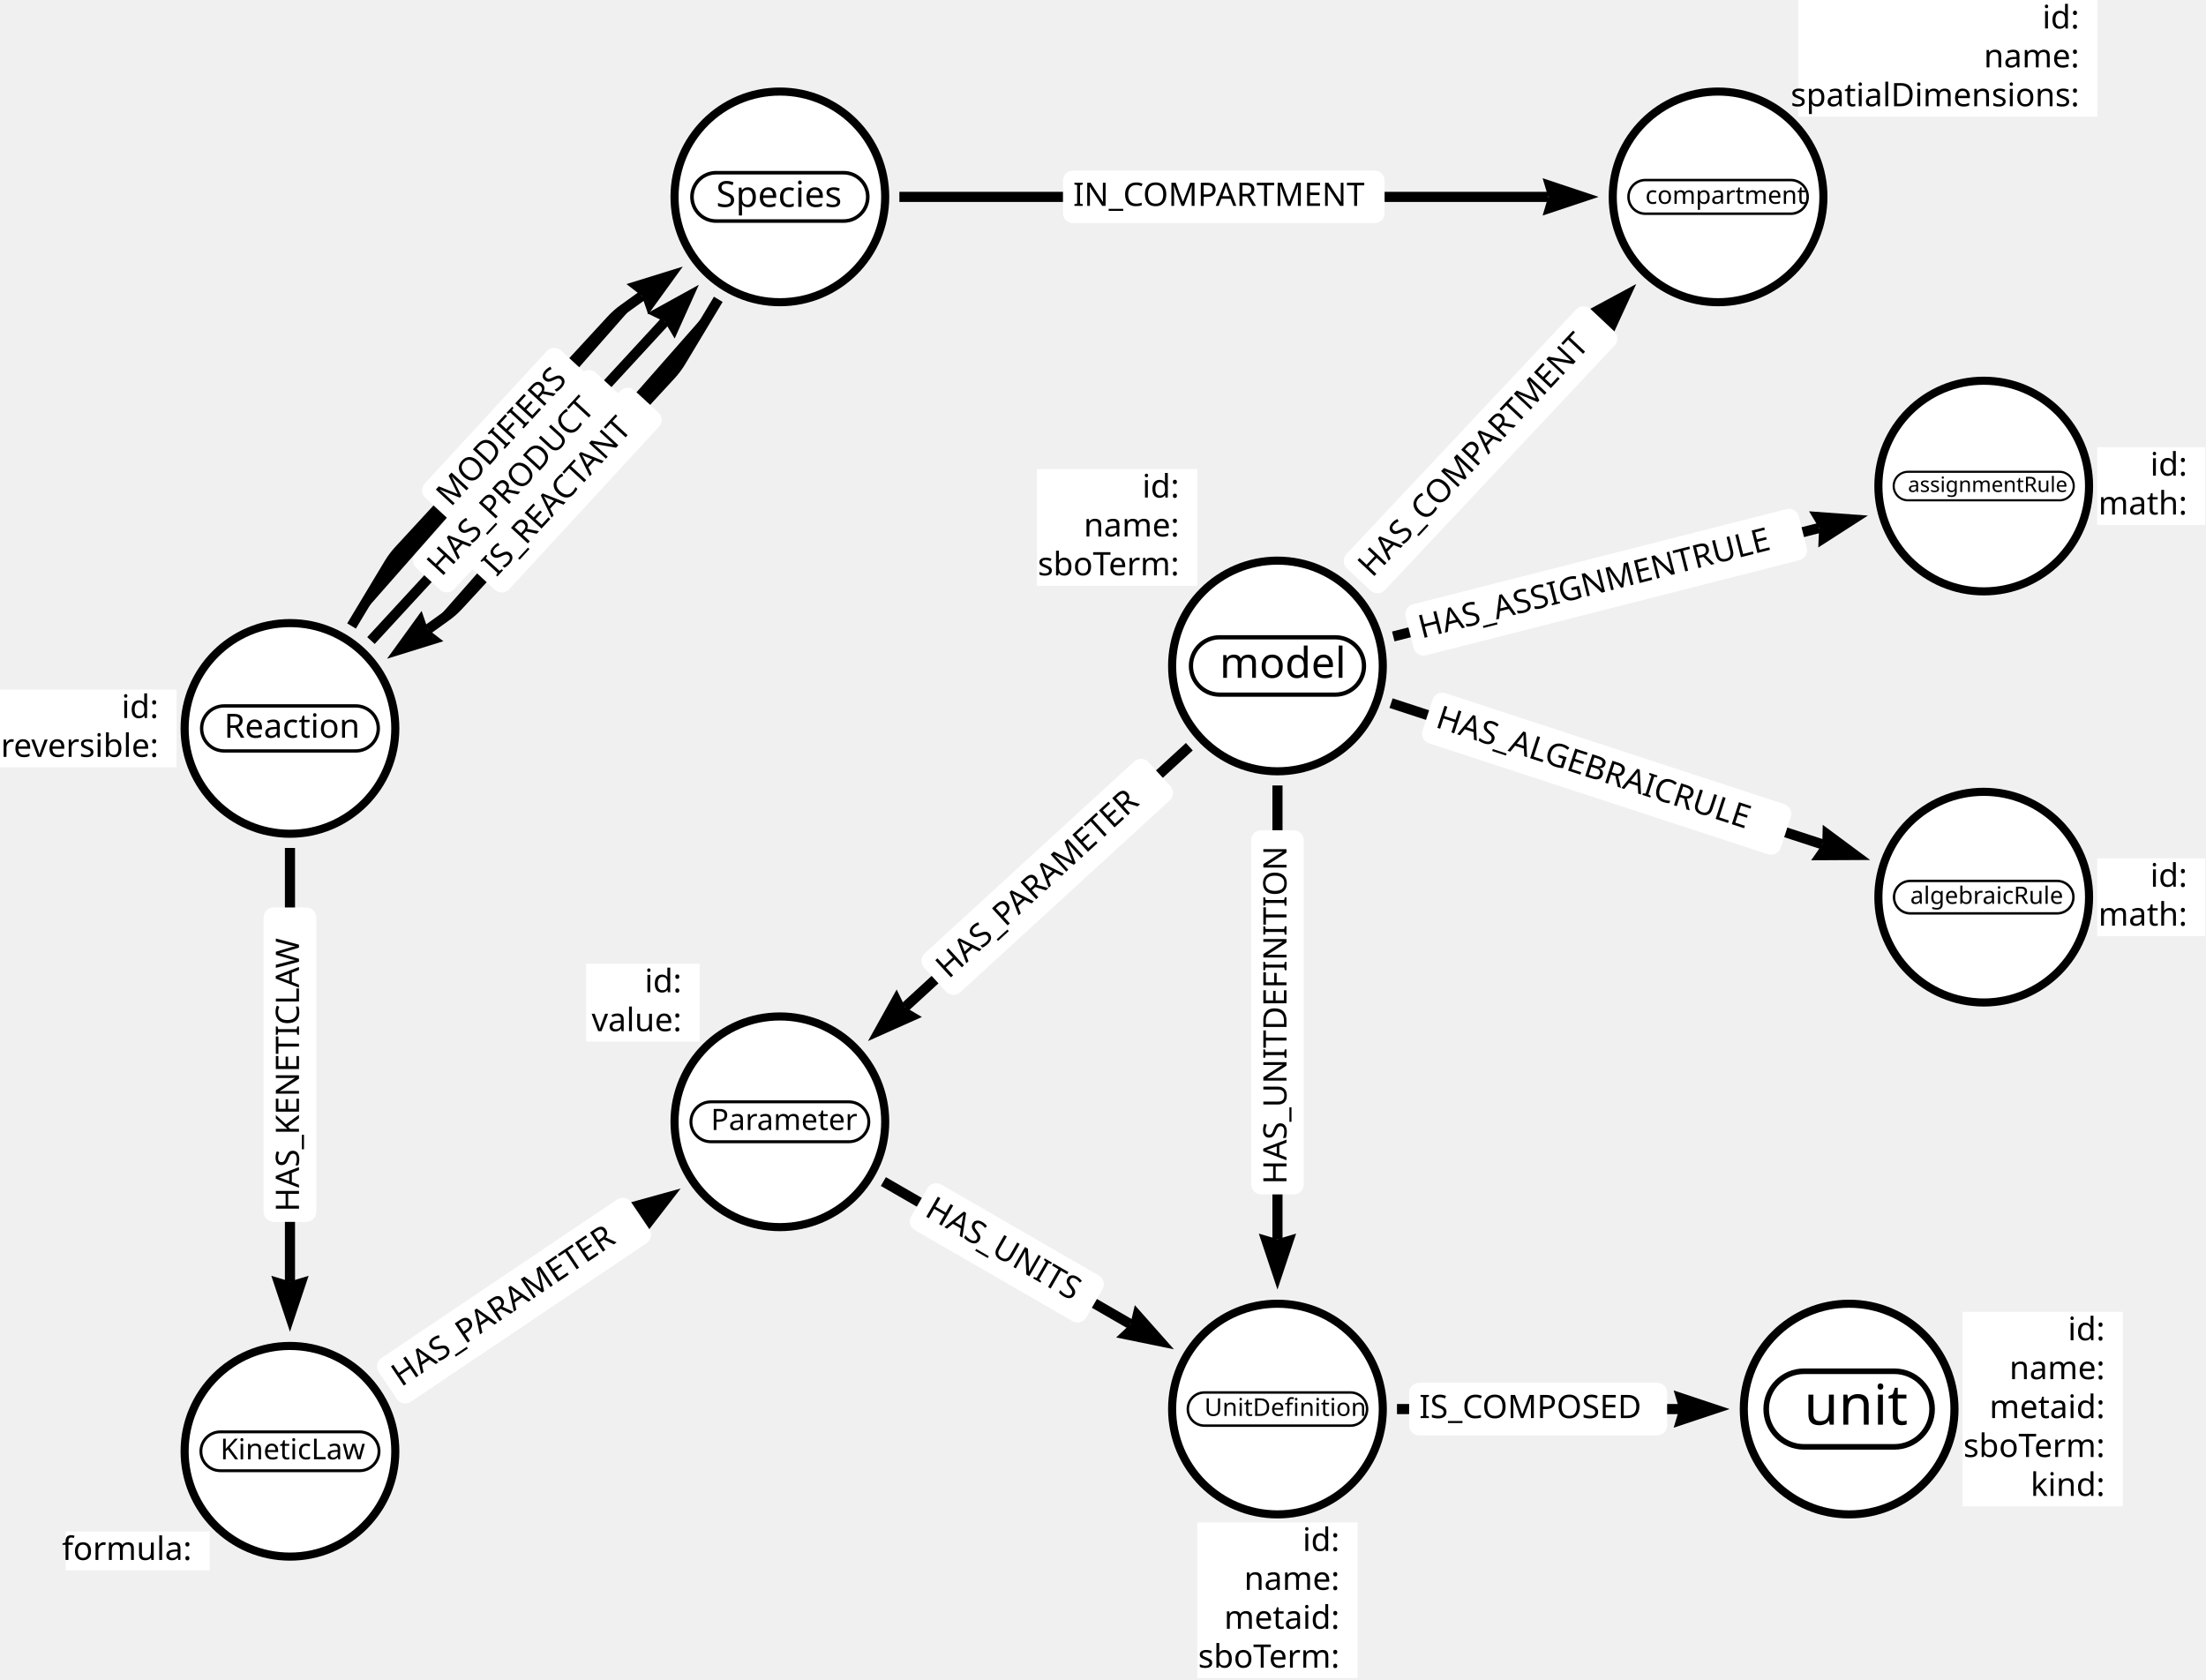
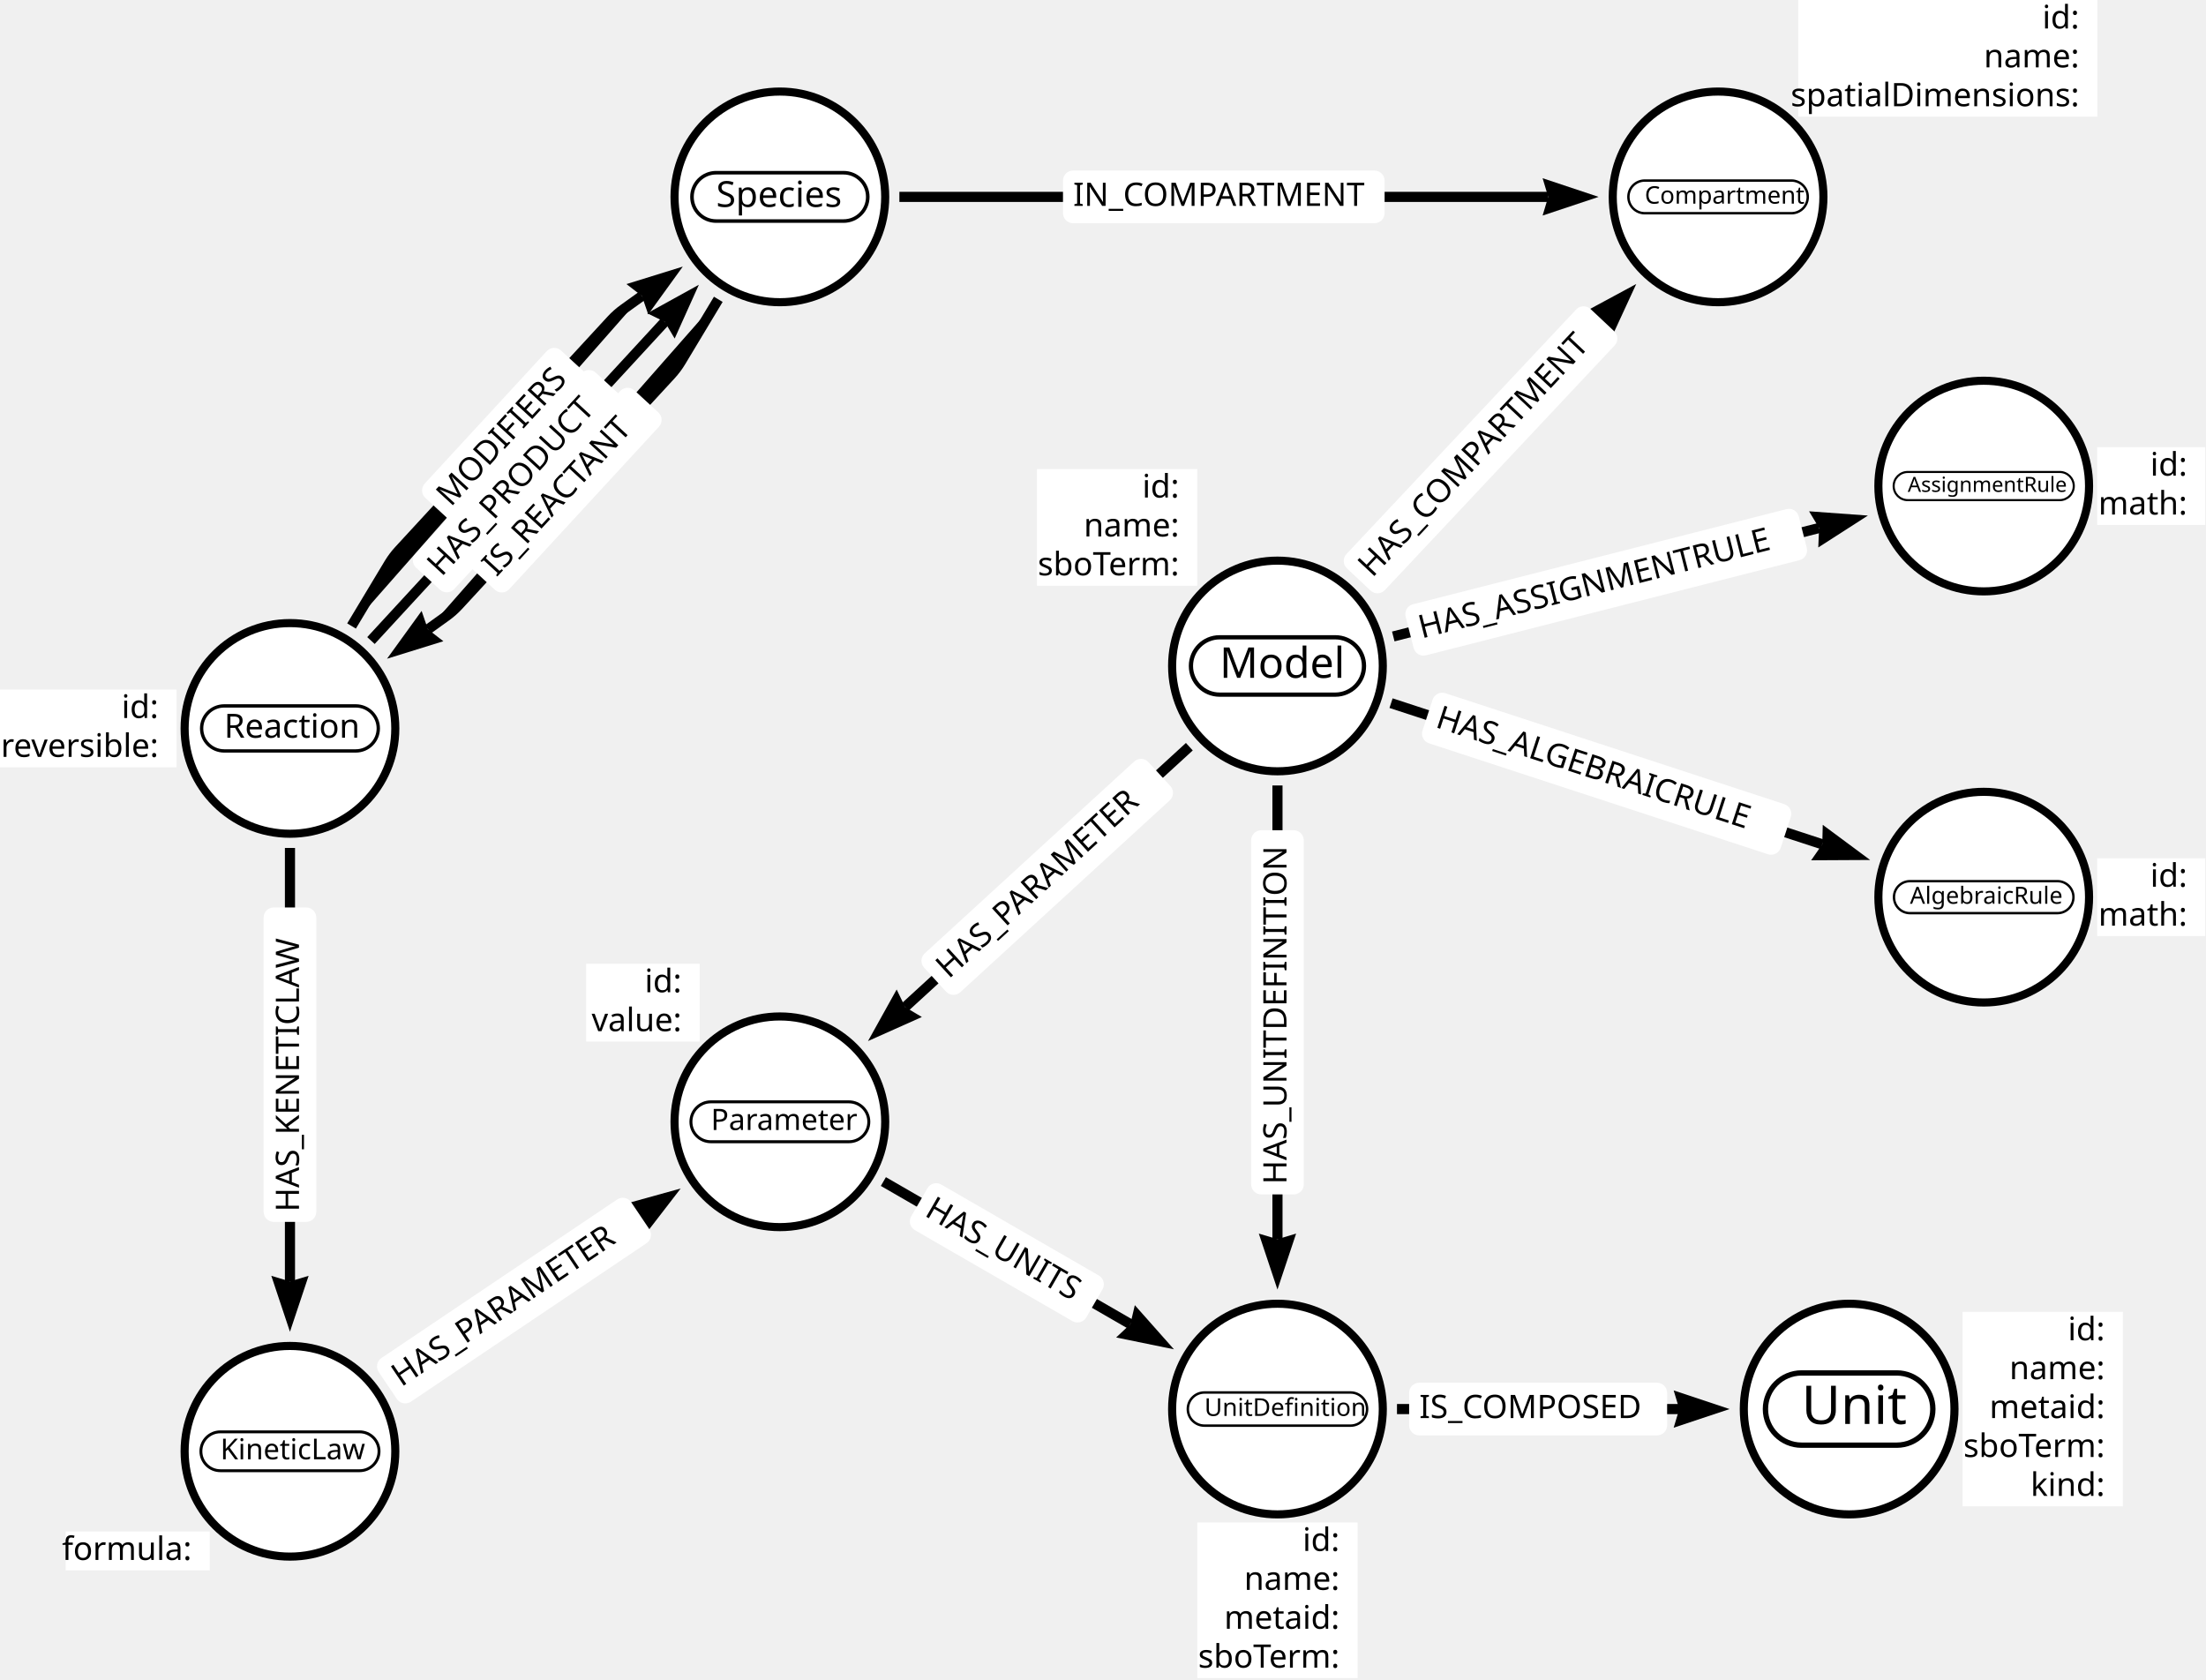
<svg xmlns="http://www.w3.org/2000/svg" width="1089" height="829" viewBox="0 0 1089 829">
  <defs>
    <style type="text/css" />
  </defs>
-   <g transform="translate(24.40991 101.198) scale(1)">
-     <g class="relationship">
-       <g transform="translate(606.2159 227.5757) rotate(-46.7938)" stroke-width="5" stroke="#000000">
+   <g transform="translate(14.14062 101.198) scale(1)">
+     <g class="relationship">
+       <g transform="translate(616.4852 227.5757) rotate(-46.7938)" stroke-width="5" stroke="#000000">
        <path d="M 59 0 L 233.846 0" />
        <polygon points="-24.862,0 -27.625,9.208 0,0 -27.625,-9.208" fill="#000000" transform="translate(258.7081 0) rotate(0)" stroke="none" />
      </g>
-       <g transform="translate(706.4609 120.8488) rotate(-46.7938) translate(0 -13)">
+       <g transform="translate(716.7302 120.8488) rotate(-46.7938) translate(0 -13)">
        <g transform="translate(0 0)">
          <g transform="translate(-87.83203 0)" fill="#ffffff" stroke="#000000" stroke-width="0">
            <rect x="0" y="0" width="175.664" height="26" rx="5" ry="5" stroke="none" />
            <text xml:space="preserve" x="5" y="17.457" stroke="none" text-anchor="left" font-family="sans-serif" font-size="16" font-weight="normal" fill="#000000">HAS_COMPARTMENT</text>
          </g>
        </g>
      </g>
    </g>
    <g class="relationship">
-       <g transform="translate(606.2159 594.4272) rotate(0)" stroke-width="5" stroke="#000000">
+       <g transform="translate(616.4852 594.4272) rotate(0)" stroke-width="5" stroke="#000000">
        <path d="M 59 0 L 198.348 0" />
        <polygon points="-24.862,0 -27.625,9.208 0,0 -27.625,-9.208" fill="#000000" transform="translate(223.2097 0) rotate(0)" stroke="none" />
      </g>
-       <g transform="translate(734.8897 594.4272) rotate(0) translate(0 -13)">
+       <g transform="translate(745.1589 594.4272) rotate(0) translate(0 -13)">
        <g transform="translate(0 0)">
          <g transform="translate(-63.67969 0)" fill="#ffffff" stroke="#000000" stroke-width="0">
            <rect x="0" y="0" width="127.359" height="26" rx="5" ry="5" stroke="none" />
            <text xml:space="preserve" x="5" y="17.457" stroke="none" text-anchor="left" font-family="sans-serif" font-size="16" font-weight="normal" fill="#000000">IS_COMPOSED</text>
          </g>
        </g>
      </g>
    </g>
    <g class="relationship">
-       <g transform="translate(606.2159 227.5757) rotate(90)" stroke-width="5" stroke="#000000">
+       <g transform="translate(616.4852 227.5757) rotate(90)" stroke-width="5" stroke="#000000">
        <path d="M 59 0 L 282.989 0" />
        <polygon points="-24.862,0 -27.625,9.208 0,0 -27.625,-9.208" fill="#000000" transform="translate(307.8515 0) rotate(0)" stroke="none" />
      </g>
-       <g transform="translate(606.2159 398.5704) rotate(270) translate(0 -13)">
+       <g transform="translate(616.4852 398.5704) rotate(270) translate(0 -13)">
        <g transform="translate(0 0)">
          <g transform="translate(-89.89453 0)" fill="#ffffff" stroke="#000000" stroke-width="0">
            <rect x="0" y="0" width="179.789" height="26" rx="5" ry="5" stroke="none" />
            <text xml:space="preserve" x="5" y="17.457" stroke="none" text-anchor="left" font-family="sans-serif" font-size="16" font-weight="normal" fill="#000000">HAS_UNITDEFINITION</text>
          </g>
        </g>
      </g>
    </g>
    <g class="relationship">
-       <g transform="translate(360.5757 -4) rotate(0)" stroke-width="5" stroke="#000000">
+       <g transform="translate(370.845 -4) rotate(0)" stroke-width="5" stroke="#000000">
        <path d="M 59 0 L 379.289 0" />
        <polygon points="-24.862,0 -27.625,9.208 0,0 -27.625,-9.208" fill="#000000" transform="translate(404.1514 0) rotate(0)" stroke="none" />
      </g>
-       <g transform="translate(579.7203 -4) rotate(0) translate(0 -13)">
+       <g transform="translate(589.9896 -4) rotate(0) translate(0 -13)">
        <g transform="translate(0 0)">
          <g transform="translate(-79.38281 0)" fill="#ffffff" stroke="#000000" stroke-width="0">
            <rect x="0" y="0" width="158.766" height="26" rx="5" ry="5" stroke="none" />
            <text xml:space="preserve" x="5" y="17.457" stroke="none" text-anchor="left" font-family="sans-serif" font-size="16" font-weight="normal" fill="#000000">IN_COMPARTMENT</text>
          </g>
        </g>
      </g>
    </g>
    <g class="relationship">
-       <g transform="translate(118.7307 258.4099) rotate(90)" stroke-width="5" stroke="#000000">
+       <g transform="translate(129 258.4099) rotate(90)" stroke-width="5" stroke="#000000">
        <path d="M 59 0 L 272.996 0" />
        <polygon points="-24.862,0 -27.625,9.208 0,0 -27.625,-9.208" fill="#000000" transform="translate(297.8584 0) rotate(0)" stroke="none" />
      </g>
-       <g transform="translate(118.7307 424.408) rotate(270) translate(0 -13)">
+       <g transform="translate(129 424.408) rotate(270) translate(0 -13)">
        <g transform="translate(0 0)">
          <g transform="translate(-77.61328 0)" fill="#ffffff" stroke="#000000" stroke-width="0">
            <rect x="0" y="0" width="155.227" height="26" rx="5" ry="5" stroke="none" />
            <text xml:space="preserve" x="5" y="17.457" stroke="none" text-anchor="left" font-family="sans-serif" font-size="16" font-weight="normal" fill="#000000">HAS_KENETICLAW</text>
          </g>
        </g>
      </g>
    </g>
    <g class="relationship">
-       <g transform="translate(360.5757 -4) rotate(132.6646)" stroke-width="5" stroke="#000000">
+       <g transform="translate(370.845 -4) rotate(132.6646)" stroke-width="5" stroke="#000000">
        <path d="M 57.784 -11.917 L 92.976 -19.175 A 40 40 0 0 1 101.056 -20 L 178.429 -20 L 255.803 -20 A 40 40 0 0 1 263.883 -19.175 L 274.725 -16.939 L 274.725 -16.939" />
        <polygon points="-24.862,0 -27.625,9.208 0,0 -27.625,-9.208" fill="#000000" transform="translate(356.8584 0) rotate(11.65338) translate(-59 0)" stroke="none" />
      </g>
-       <g transform="translate(254.3599 140.7591) rotate(312.6646) translate(0 -13)">
+       <g transform="translate(264.6292 140.7591) rotate(312.6646) translate(0 -13)">
        <g transform="translate(0 0)">
          <g transform="translate(-59.53125 0)" fill="#ffffff" stroke="#000000" stroke-width="0">
            <rect x="0" y="0" width="119.062" height="26" rx="5" ry="5" stroke="none" />
            <text xml:space="preserve" x="5" y="17.457" stroke="none" text-anchor="left" font-family="sans-serif" font-size="16" font-weight="normal" fill="#000000">IS_REACTANT</text>
          </g>
        </g>
      </g>
    </g>
    <g class="relationship">
-       <g transform="translate(118.7307 258.4099) rotate(-47.33538)" stroke-width="5" stroke="#000000">
+       <g transform="translate(129 258.4099) rotate(-47.33538)" stroke-width="5" stroke="#000000">
        <path d="M 59 0 L 272.996 0" />
        <polygon points="-24.862,0 -27.625,9.208 0,0 -27.625,-9.208" fill="#000000" transform="translate(297.8584 0) rotate(0)" stroke="none" />
      </g>
-       <g transform="translate(231.2286 136.3459) rotate(-47.33538) translate(0 -13)">
+       <g transform="translate(241.4979 136.3459) rotate(-47.33538) translate(0 -13)">
        <g transform="translate(0 0)">
          <g transform="translate(-65.45312 0)" fill="#ffffff" stroke="#000000" stroke-width="0">
            <rect x="0" y="0" width="130.906" height="26" rx="5" ry="5" stroke="none" />
            <text xml:space="preserve" x="5" y="17.457" stroke="none" text-anchor="left" font-family="sans-serif" font-size="16" font-weight="normal" fill="#000000">HAS_PRODUCT</text>
          </g>
        </g>
      </g>
    </g>
    <g class="relationship">
-       <g transform="translate(118.7307 258.4099) rotate(-47.33538)" stroke-width="5" stroke="#000000">
+       <g transform="translate(129 258.4099) rotate(-47.33538)" stroke-width="5" stroke="#000000">
        <path d="M 57.784 -11.917 L 92.976 -19.175 A 40 40 0 0 1 101.056 -20 L 178.429 -20 L 255.803 -20 A 40 40 0 0 1 263.883 -19.175 L 274.725 -16.939 L 274.725 -16.939" />
        <polygon points="-24.862,0 -27.625,9.208 0,0 -27.625,-9.208" fill="#000000" transform="translate(356.8584 0) rotate(11.65338) translate(-59 0)" stroke="none" />
      </g>
-       <g transform="translate(224.9465 113.6508) rotate(-47.33538) translate(0 -13)">
+       <g transform="translate(235.2158 113.6508) rotate(-47.33538) translate(0 -13)">
        <g transform="translate(0 0)">
          <g transform="translate(-49.44531 0)" fill="#ffffff" stroke="#000000" stroke-width="0">
            <rect x="0" y="0" width="98.891" height="26" rx="5" ry="5" stroke="none" />
            <text xml:space="preserve" x="5" y="17.457" stroke="none" text-anchor="left" font-family="sans-serif" font-size="16" font-weight="normal" fill="#000000">MODIFIERS</text>
          </g>
        </g>
      </g>
    </g>
    <g class="relationship">
-       <g transform="translate(360.5757 452.6067) rotate(30)" stroke-width="5" stroke="#000000">
+       <g transform="translate(370.845 452.6067) rotate(30)" stroke-width="5" stroke="#000000">
        <path d="M 59 0 L 199.779 0" />
        <polygon points="-24.862,0 -27.625,9.208 0,0 -27.625,-9.208" fill="#000000" transform="translate(224.6409 0) rotate(0)" stroke="none" />
      </g>
-       <g transform="translate(472.6302 517.3014) rotate(30) translate(0 -13)">
+       <g transform="translate(482.8995 517.3014) rotate(30) translate(0 -13)">
        <g transform="translate(0 0)">
          <g transform="translate(-49.89844 0)" fill="#ffffff" stroke="#000000" stroke-width="0">
            <rect x="0" y="0" width="99.797" height="26" rx="5" ry="5" stroke="none" />
            <text xml:space="preserve" x="5" y="17.457" stroke="none" text-anchor="left" font-family="sans-serif" font-size="16" font-weight="normal" fill="#000000">HAS_UNITS</text>
          </g>
        </g>
      </g>
    </g>
    <g class="relationship">
-       <g transform="translate(118.7307 615.2683) rotate(-33.92423)" stroke-width="5" stroke="#000000">
+       <g transform="translate(129 615.2683) rotate(-33.92423)" stroke-width="5" stroke="#000000">
        <path d="M 59 0 L 207.596 0" />
        <polygon points="-24.862,0 -27.625,9.208 0,0 -27.625,-9.208" fill="#000000" transform="translate(232.458 0) rotate(0)" stroke="none" />
      </g>
-       <g transform="translate(229.3382 540.8753) rotate(-33.92423) translate(0 -13)">
+       <g transform="translate(239.6075 540.8753) rotate(-33.92423) translate(0 -13)">
        <g transform="translate(0 0)">
          <g transform="translate(-75.09375 0)" fill="#ffffff" stroke="#000000" stroke-width="0">
            <rect x="0" y="0" width="150.188" height="26" rx="5" ry="5" stroke="none" />
            <text xml:space="preserve" x="5" y="17.457" stroke="none" text-anchor="left" font-family="sans-serif" font-size="16" font-weight="normal" fill="#000000">HAS_PARAMETER</text>
          </g>
        </g>
      </g>
    </g>
    <g class="relationship">
-       <g transform="translate(606.2159 227.5757) rotate(-14.29226)" stroke-width="5" stroke="#000000">
+       <g transform="translate(616.4852 227.5757) rotate(-14.29226)" stroke-width="5" stroke="#000000">
        <path d="M 59 0 L 275.918 0" />
        <polygon points="-24.862,0 -27.625,9.208 0,0 -27.625,-9.208" fill="#000000" transform="translate(300.7803 0) rotate(0)" stroke="none" />
      </g>
-       <g transform="translate(768.492 186.2354) rotate(-14.29226) translate(0 -13)">
+       <g transform="translate(778.7612 186.2354) rotate(-14.29226) translate(0 -13)">
        <g transform="translate(0 0)">
          <g transform="translate(-100.1328 0)" fill="#ffffff" stroke="#000000" stroke-width="0">
            <rect x="0" y="0" width="200.266" height="26" rx="5" ry="5" stroke="none" />
            <text xml:space="preserve" x="5" y="17.457" stroke="none" text-anchor="left" font-family="sans-serif" font-size="16" font-weight="normal" fill="#000000">HAS_ASSIGNMENTRULE</text>
          </g>
        </g>
      </g>
    </g>
    <g class="relationship">
-       <g transform="translate(606.2159 227.5757) rotate(18.12678)" stroke-width="5" stroke="#000000">
+       <g transform="translate(616.4852 227.5757) rotate(18.12678)" stroke-width="5" stroke="#000000">
        <path d="M 59 0 L 282.989 0" />
        <polygon points="-24.862,0 -27.625,9.208 0,0 -27.625,-9.208" fill="#000000" transform="translate(307.8515 0) rotate(0)" stroke="none" />
      </g>
-       <g transform="translate(768.7242 280.7757) rotate(18.12678) translate(0 -13)">
+       <g transform="translate(778.9934 280.7757) rotate(18.12678) translate(0 -13)">
        <g transform="translate(0 0)">
          <g transform="translate(-93.03125 0)" fill="#ffffff" stroke="#000000" stroke-width="0">
            <rect x="0" y="0" width="186.062" height="26" rx="5" ry="5" stroke="none" />
            <text xml:space="preserve" x="5" y="17.457" stroke="none" text-anchor="left" font-family="sans-serif" font-size="16" font-weight="normal" fill="#000000">HAS_ALGEBRAICRULE</text>
          </g>
        </g>
      </g>
    </g>
    <g class="relationship">
-       <g transform="translate(606.2159 227.5757) rotate(137.5072)" stroke-width="5" stroke="#000000">
+       <g transform="translate(616.4852 227.5757) rotate(137.5072)" stroke-width="5" stroke="#000000">
        <path d="M 59 0 L 249.272 0" />
        <polygon points="-24.862,0 -27.625,9.208 0,0 -27.625,-9.208" fill="#000000" transform="translate(274.1337 0) rotate(0)" stroke="none" />
      </g>
-       <g transform="translate(492.562 331.6941) rotate(317.5072) translate(0 -13)">
+       <g transform="translate(502.8313 331.6941) rotate(317.5072) translate(0 -13)">
        <g transform="translate(0 0)">
          <g transform="translate(-75.09375 0)" fill="#ffffff" stroke="#000000" stroke-width="0">
            <rect x="0" y="0" width="150.188" height="26" rx="5" ry="5" stroke="none" />
            <text xml:space="preserve" x="5" y="17.457" stroke="none" text-anchor="left" font-family="sans-serif" font-size="16" font-weight="normal" fill="#000000">HAS_PARAMETER</text>
          </g>
        </g>
      </g>
    </g>
    <g class="node">
      <g fill="#ffffff" stroke="#000000" stroke-width="4">
-         <circle cx="606.216" cy="594.427" r="52" />
-       </g>
-       <g transform="translate(606.2159 594.4272)">
+         <circle cx="616.485" cy="594.427" r="52" />
+       </g>
+       <g transform="translate(616.4852 594.4272)">
        <g transform="scale(0.3031899) translate(0 -27)">
          <g transform="translate(0 0)">
            <g transform="translate(-145.9453 0)">
              <g fill="#ffffff" stroke="#000000" stroke-width="4">
                <rect x="0" y="0" width="291.891" height="54" rx="27" ry="27" />
                <text xml:space="preserve" x="27" y="38.143" stroke="none" font-family="sans-serif" font-size="40" font-weight="normal" fill="#000000">UnitDefinition</text>
              </g>
            </g>
          </g>
        </g>
        <g transform="translate(3.429011037612589e-15 56)">
          <g transform="translate(0 0)">
            <g transform="translate(-39.56641 0)" fill="white">
              <rect x="0" y="0" width="79.133" height="76.8" rx="0" ry="0" stroke="none" />
              <g font-family="sans-serif" font-size="16" font-weight="normal" fill="#000000" text-anchor="end">
                <text xml:space="preserve" x="70.242" y="14.057" stroke="none">id:</text>
                <text xml:space="preserve" x="74.688" y="14.057" stroke="none" text-anchor="start" />
                <text xml:space="preserve" x="70.242" y="33.257" stroke="none" text-anchor="end">name:</text>
                <text xml:space="preserve" x="74.688" y="33.257" stroke="none" text-anchor="start" />
                <text xml:space="preserve" x="70.242" y="52.457" stroke="none" text-anchor="end">metaid:</text>
                <text xml:space="preserve" x="74.688" y="52.457" stroke="none" text-anchor="start" />
                <text xml:space="preserve" x="70.242" y="71.657" stroke="none" text-anchor="end">sboTerm:</text>
                <text xml:space="preserve" x="74.688" y="71.657" stroke="none" text-anchor="start" />
              </g>
            </g>
          </g>
        </g>
      </g>
    </g>
    <g class="node">
      <g fill="#ffffff" stroke="#000000" stroke-width="4">
-         <circle cx="823.727" cy="-4" r="52" />
-       </g>
-       <g transform="translate(823.7271 -4)">
-         <g transform="scale(0.3077484) translate(0 -27)">
-           <g transform="translate(0 0)">
-             <g transform="translate(-143.709 0)">
-               <g fill="#ffffff" stroke="#000000" stroke-width="4">
-                 <rect x="0" y="0" width="287.418" height="54" rx="27" ry="27" />
-                 <text xml:space="preserve" x="27" y="38.143" stroke="none" font-family="sans-serif" font-size="40" font-weight="normal" fill="#000000">compartment</text>
+         <circle cx="833.996" cy="-4" r="52" />
+       </g>
+       <g transform="translate(833.9964 -4)">
+         <g transform="scale(0.2988196) translate(0 -27)">
+           <g transform="translate(0 0)">
+             <g transform="translate(-148.1523 0)">
+               <g fill="#ffffff" stroke="#000000" stroke-width="4">
+                 <rect x="0" y="0" width="296.305" height="54" rx="27" ry="27" />
+                 <text xml:space="preserve" x="27" y="38.143" stroke="none" font-family="sans-serif" font-size="40" font-weight="normal" fill="#000000">Compartment</text>
              </g>
            </g>
          </g>
        </g>
        <g transform="translate(39.59798 -97.19798)">
          <g transform="translate(0 0)">
            <g transform="translate(0 0)" fill="white">
              <rect x="0" y="0" width="147.617" height="57.6" rx="0" ry="0" stroke="none" />
              <g font-family="sans-serif" font-size="16" font-weight="normal" fill="#000000" text-anchor="end">
                <text xml:space="preserve" x="138.727" y="14.057" stroke="none">id:</text>
                <text xml:space="preserve" x="143.172" y="14.057" stroke="none" text-anchor="start" />
                <text xml:space="preserve" x="138.727" y="33.257" stroke="none" text-anchor="end">name:</text>
                <text xml:space="preserve" x="143.172" y="33.257" stroke="none" text-anchor="start" />
                <text xml:space="preserve" x="138.727" y="52.457" stroke="none" text-anchor="end">spatialDimensions:</text>
                <text xml:space="preserve" x="143.172" y="52.457" stroke="none" text-anchor="start" />
              </g>
            </g>
          </g>
        </g>
      </g>
    </g>
    <g class="node">
      <g fill="#ffffff" stroke="#000000" stroke-width="4">
-         <circle cx="606.216" cy="227.576" r="52" />
-       </g>
-       <g transform="translate(606.2159 227.5757)">
+         <circle cx="616.485" cy="227.576" r="52" />
+       </g>
+       <g transform="translate(616.4852 227.5757)">
        <g transform="scale(0.524292) translate(0 -27)">
          <g transform="translate(0 0)">
            <g transform="translate(-81.47266 0)">
              <g fill="#ffffff" stroke="#000000" stroke-width="4">
                <rect x="0" y="0" width="162.945" height="54" rx="27" ry="27" />
-                 <text xml:space="preserve" x="27" y="38.143" stroke="none" font-family="sans-serif" font-size="40" font-weight="normal" fill="#000000">model</text>
+                 <text xml:space="preserve" x="27" y="38.143" stroke="none" font-family="sans-serif" font-size="40" font-weight="normal" fill="#000000">Model</text>
              </g>
            </g>
          </g>
        </g>
        <g transform="translate(-39.59798 -97.19798)">
          <g transform="translate(0 0)">
            <g transform="translate(-79.13281 0)" fill="white">
              <rect x="0" y="0" width="79.133" height="57.6" rx="0" ry="0" stroke="none" />
              <g font-family="sans-serif" font-size="16" font-weight="normal" fill="#000000" text-anchor="end">
                <text xml:space="preserve" x="70.242" y="14.057" stroke="none">id:</text>
                <text xml:space="preserve" x="74.688" y="14.057" stroke="none" text-anchor="start" />
                <text xml:space="preserve" x="70.242" y="33.257" stroke="none" text-anchor="end">name:</text>
                <text xml:space="preserve" x="74.688" y="33.257" stroke="none" text-anchor="start" />
                <text xml:space="preserve" x="70.242" y="52.457" stroke="none" text-anchor="end">sboTerm:</text>
                <text xml:space="preserve" x="74.688" y="52.457" stroke="none" text-anchor="start" />
              </g>
            </g>
          </g>
        </g>
      </g>
    </g>
    <g class="node">
      <g fill="#ffffff" stroke="#000000" stroke-width="4">
-         <circle cx="888.426" cy="594.427" r="52" />
-       </g>
-       <g transform="translate(888.4256 594.4272)">
-         <g transform="scale(0.6911554) translate(0 -27)">
-           <g transform="translate(0 0)">
-             <g transform="translate(-59.24609 0)">
-               <g fill="#ffffff" stroke="#000000" stroke-width="4">
-                 <rect x="0" y="0" width="118.492" height="54" rx="27" ry="27" />
-                 <text xml:space="preserve" x="27" y="38.143" stroke="none" font-family="sans-serif" font-size="40" font-weight="normal" fill="#000000">unit</text>
+         <circle cx="898.695" cy="594.427" r="52" />
+       </g>
+       <g transform="translate(898.6949 594.4272)">
+         <g transform="scale(0.6603698) translate(0 -27)">
+           <g transform="translate(0 0)">
+             <g transform="translate(-62.56641 0)">
+               <g fill="#ffffff" stroke="#000000" stroke-width="4">
+                 <rect x="0" y="0" width="125.133" height="54" rx="27" ry="27" />
+                 <text xml:space="preserve" x="27" y="38.143" stroke="none" font-family="sans-serif" font-size="40" font-weight="normal" fill="#000000">Unit</text>
              </g>
            </g>
          </g>
        </g>
        <g transform="translate(56 -48)">
          <g transform="translate(0 0)">
            <g transform="translate(0 0)" fill="white">
              <rect x="0" y="0" width="79.133" height="96" rx="0" ry="0" stroke="none" />
              <g font-family="sans-serif" font-size="16" font-weight="normal" fill="#000000" text-anchor="end">
                <text xml:space="preserve" x="70.242" y="14.057" stroke="none">id:</text>
                <text xml:space="preserve" x="74.688" y="14.057" stroke="none" text-anchor="start" />
                <text xml:space="preserve" x="70.242" y="33.257" stroke="none" text-anchor="end">name:</text>
                <text xml:space="preserve" x="74.688" y="33.257" stroke="none" text-anchor="start" />
                <text xml:space="preserve" x="70.242" y="52.457" stroke="none" text-anchor="end">metaid:</text>
                <text xml:space="preserve" x="74.688" y="52.457" stroke="none" text-anchor="start" />
                <text xml:space="preserve" x="70.242" y="71.657" stroke="none" text-anchor="end">sboTerm:</text>
                <text xml:space="preserve" x="74.688" y="71.657" stroke="none" text-anchor="start" />
                <text xml:space="preserve" x="70.242" y="90.857" stroke="none" text-anchor="end">kind:</text>
                <text xml:space="preserve" x="74.688" y="90.857" stroke="none" text-anchor="start" />
              </g>
            </g>
          </g>
        </g>
      </g>
    </g>
    <g class="node">
      <g fill="#ffffff" stroke="#000000" stroke-width="4">
-         <circle cx="360.576" cy="-4" r="52" />
-       </g>
-       <g transform="translate(360.5757 -4)">
+         <circle cx="370.845" cy="-4" r="52" />
+       </g>
+       <g transform="translate(370.845 -4)">
        <g transform="scale(0.4420508) translate(0 -27)">
          <g transform="translate(0 0)">
            <g transform="translate(-98.15234 0)">
              <g fill="#ffffff" stroke="#000000" stroke-width="4">
                <rect x="0" y="0" width="196.305" height="54" rx="27" ry="27" />
                <text xml:space="preserve" x="27" y="38.143" stroke="none" font-family="sans-serif" font-size="40" font-weight="normal" fill="#000000">Species</text>
              </g>
            </g>
          </g>
        </g>
      </g>
    </g>
    <g class="node">
      <g fill="#ffffff" stroke="#000000" stroke-width="4">
-         <circle cx="118.731" cy="258.41" r="52" />
-       </g>
-       <g transform="translate(118.7307 258.4099)">
+         <circle cx="129" cy="258.41" r="52" />
+       </g>
+       <g transform="translate(129 258.4099)">
        <g transform="scale(0.4116273) translate(0 -27)">
          <g transform="translate(0 0)">
            <g transform="translate(-105.9355 0)">
              <g fill="#ffffff" stroke="#000000" stroke-width="4">
                <rect x="0" y="0" width="211.871" height="54" rx="27" ry="27" />
                <text xml:space="preserve" x="27" y="38.143" stroke="none" font-family="sans-serif" font-size="40" font-weight="normal" fill="#000000">Reaction</text>
              </g>
            </g>
          </g>
        </g>
        <g transform="translate(-56 -19.2)">
          <g transform="translate(0 0)">
            <g transform="translate(-87.14062 0)" fill="white">
              <rect x="0" y="0" width="87.141" height="38.4" rx="0" ry="0" stroke="none" />
              <g font-family="sans-serif" font-size="16" font-weight="normal" fill="#000000" text-anchor="end">
                <text xml:space="preserve" x="78.25" y="14.057" stroke="none">id:</text>
                <text xml:space="preserve" x="82.695" y="14.057" stroke="none" text-anchor="start" />
                <text xml:space="preserve" x="78.25" y="33.257" stroke="none" text-anchor="end">reversible:</text>
                <text xml:space="preserve" x="82.695" y="33.257" stroke="none" text-anchor="start" />
              </g>
            </g>
          </g>
        </g>
      </g>
    </g>
    <g class="node">
      <g fill="#ffffff" stroke="#000000" stroke-width="4">
-         <circle cx="118.731" cy="615.268" r="52" />
-       </g>
-       <g transform="translate(118.7307 615.2683)">
+         <circle cx="129" cy="615.268" r="52" />
+       </g>
+       <g transform="translate(129 615.2683)">
        <g transform="scale(0.3553641) translate(0 -27)">
          <g transform="translate(0 0)">
            <g transform="translate(-123.7188 0)">
              <g fill="#ffffff" stroke="#000000" stroke-width="4">
                <rect x="0" y="0" width="247.438" height="54" rx="27" ry="27" />
                <text xml:space="preserve" x="27" y="38.143" stroke="none" font-family="sans-serif" font-size="40" font-weight="normal" fill="#000000">KineticLaw</text>
              </g>
            </g>
          </g>
        </g>
        <g transform="translate(-39.59798 39.59798)">
          <g transform="translate(0 0)">
            <g transform="translate(-71.13281 0)" fill="white">
              <rect x="0" y="0" width="71.133" height="19.2" rx="0" ry="0" stroke="none" />
              <g font-family="sans-serif" font-size="16" font-weight="normal" fill="#000000" text-anchor="end">
                <text xml:space="preserve" x="62.242" y="14.057" stroke="none">formula:</text>
                <text xml:space="preserve" x="66.688" y="14.057" stroke="none" text-anchor="start" />
              </g>
            </g>
          </g>
        </g>
      </g>
    </g>
    <g class="node">
      <g fill="#ffffff" stroke="#000000" stroke-width="4">
-         <circle cx="360.576" cy="452.607" r="52" />
-       </g>
-       <g transform="translate(360.5757 452.6067)">
+         <circle cx="370.845" cy="452.607" r="52" />
+       </g>
+       <g transform="translate(370.845 452.6067)">
        <g transform="scale(0.3647855) translate(0 -27)">
          <g transform="translate(0 0)">
            <g transform="translate(-120.3691 0)">
              <g fill="#ffffff" stroke="#000000" stroke-width="4">
                <rect x="0" y="0" width="240.738" height="54" rx="27" ry="27" />
                <text xml:space="preserve" x="27" y="38.143" stroke="none" font-family="sans-serif" font-size="40" font-weight="normal" fill="#000000">Parameter</text>
              </g>
            </g>
          </g>
        </g>
        <g transform="translate(-39.59798 -77.99798)">
          <g transform="translate(0 0)">
            <g transform="translate(-56.03125 0)" fill="white">
              <rect x="0" y="0" width="56.031" height="38.4" rx="0" ry="0" stroke="none" />
              <g font-family="sans-serif" font-size="16" font-weight="normal" fill="#000000" text-anchor="end">
                <text xml:space="preserve" x="47.141" y="14.057" stroke="none">id:</text>
                <text xml:space="preserve" x="51.586" y="14.057" stroke="none" text-anchor="start" />
                <text xml:space="preserve" x="47.141" y="33.257" stroke="none" text-anchor="end">value:</text>
                <text xml:space="preserve" x="51.586" y="33.257" stroke="none" text-anchor="start" />
              </g>
            </g>
          </g>
        </g>
      </g>
    </g>
    <g class="node">
      <g fill="#ffffff" stroke="#000000" stroke-width="4">
-         <circle cx="954.861" cy="138.757" r="52" />
-       </g>
-       <g transform="translate(954.8607 138.7574)">
-         <g transform="scale(0.2608183) translate(0 -27)">
-           <g transform="translate(0 0)">
-             <g transform="translate(-170.4082 0)">
-               <g fill="#ffffff" stroke="#000000" stroke-width="4">
-                 <rect x="0" y="0" width="340.816" height="54" rx="27" ry="27" />
-                 <text xml:space="preserve" x="27" y="38.143" stroke="none" font-family="sans-serif" font-size="40" font-weight="normal" fill="#000000">assignmentRule</text>
+         <circle cx="965.13" cy="138.757" r="52" />
+       </g>
+       <g transform="translate(965.1299 138.7574)">
+         <g transform="scale(0.2575494) translate(0 -27)">
+           <g transform="translate(0 0)">
+             <g transform="translate(-172.625 0)">
+               <g fill="#ffffff" stroke="#000000" stroke-width="4">
+                 <rect x="0" y="0" width="345.25" height="54" rx="27" ry="27" />
+                 <text xml:space="preserve" x="27" y="38.143" stroke="none" font-family="sans-serif" font-size="40" font-weight="normal" fill="#000000">AssignmentRule</text>
              </g>
            </g>
          </g>
        </g>
        <g transform="translate(56 -19.2)">
          <g transform="translate(0 0)">
            <g transform="translate(0 0)" fill="white">
              <rect x="0" y="0" width="53.352" height="38.4" rx="0" ry="0" stroke="none" />
              <g font-family="sans-serif" font-size="16" font-weight="normal" fill="#000000" text-anchor="end">
                <text xml:space="preserve" x="44.461" y="14.057" stroke="none">id:</text>
                <text xml:space="preserve" x="48.906" y="14.057" stroke="none" text-anchor="start" />
                <text xml:space="preserve" x="44.461" y="33.257" stroke="none" text-anchor="end">math:</text>
                <text xml:space="preserve" x="48.906" y="33.257" stroke="none" text-anchor="start" />
              </g>
            </g>
          </g>
        </g>
      </g>
    </g>
    <g class="node">
      <g fill="#ffffff" stroke="#000000" stroke-width="4">
-         <circle cx="954.861" cy="341.711" r="52" />
-       </g>
-       <g transform="translate(954.8607 341.7108)">
-         <g transform="scale(0.2966053) translate(0 -27)">
-           <g transform="translate(0 0)">
-             <g transform="translate(-149.2949 0)">
-               <g fill="#ffffff" stroke="#000000" stroke-width="4">
-                 <rect x="0" y="0" width="298.59" height="54" rx="27" ry="27" />
-                 <text xml:space="preserve" x="27" y="38.143" stroke="none" font-family="sans-serif" font-size="40" font-weight="normal" fill="#000000">algebraicRule</text>
+         <circle cx="965.13" cy="341.711" r="52" />
+       </g>
+       <g transform="translate(965.1299 341.7108)">
+         <g transform="scale(0.2924002) translate(0 -27)">
+           <g transform="translate(0 0)">
+             <g transform="translate(-151.5117 0)">
+               <g fill="#ffffff" stroke="#000000" stroke-width="4">
+                 <rect x="0" y="0" width="303.023" height="54" rx="27" ry="27" />
+                 <text xml:space="preserve" x="27" y="38.143" stroke="none" font-family="sans-serif" font-size="40" font-weight="normal" fill="#000000">AlgebraicRule</text>
              </g>
            </g>
          </g>
        </g>
        <g transform="translate(56 -19.2)">
          <g transform="translate(0 0)">
            <g transform="translate(0 0)" fill="white">
              <rect x="0" y="0" width="53.352" height="38.4" rx="0" ry="0" stroke="none" />
              <g font-family="sans-serif" font-size="16" font-weight="normal" fill="#000000" text-anchor="end">
                <text xml:space="preserve" x="44.461" y="14.057" stroke="none">id:</text>
                <text xml:space="preserve" x="48.906" y="14.057" stroke="none" text-anchor="start" />
                <text xml:space="preserve" x="44.461" y="33.257" stroke="none" text-anchor="end">math:</text>
                <text xml:space="preserve" x="48.906" y="33.257" stroke="none" text-anchor="start" />
              </g>
            </g>
          </g>
        </g>
      </g>
    </g>
  </g>
</svg>
